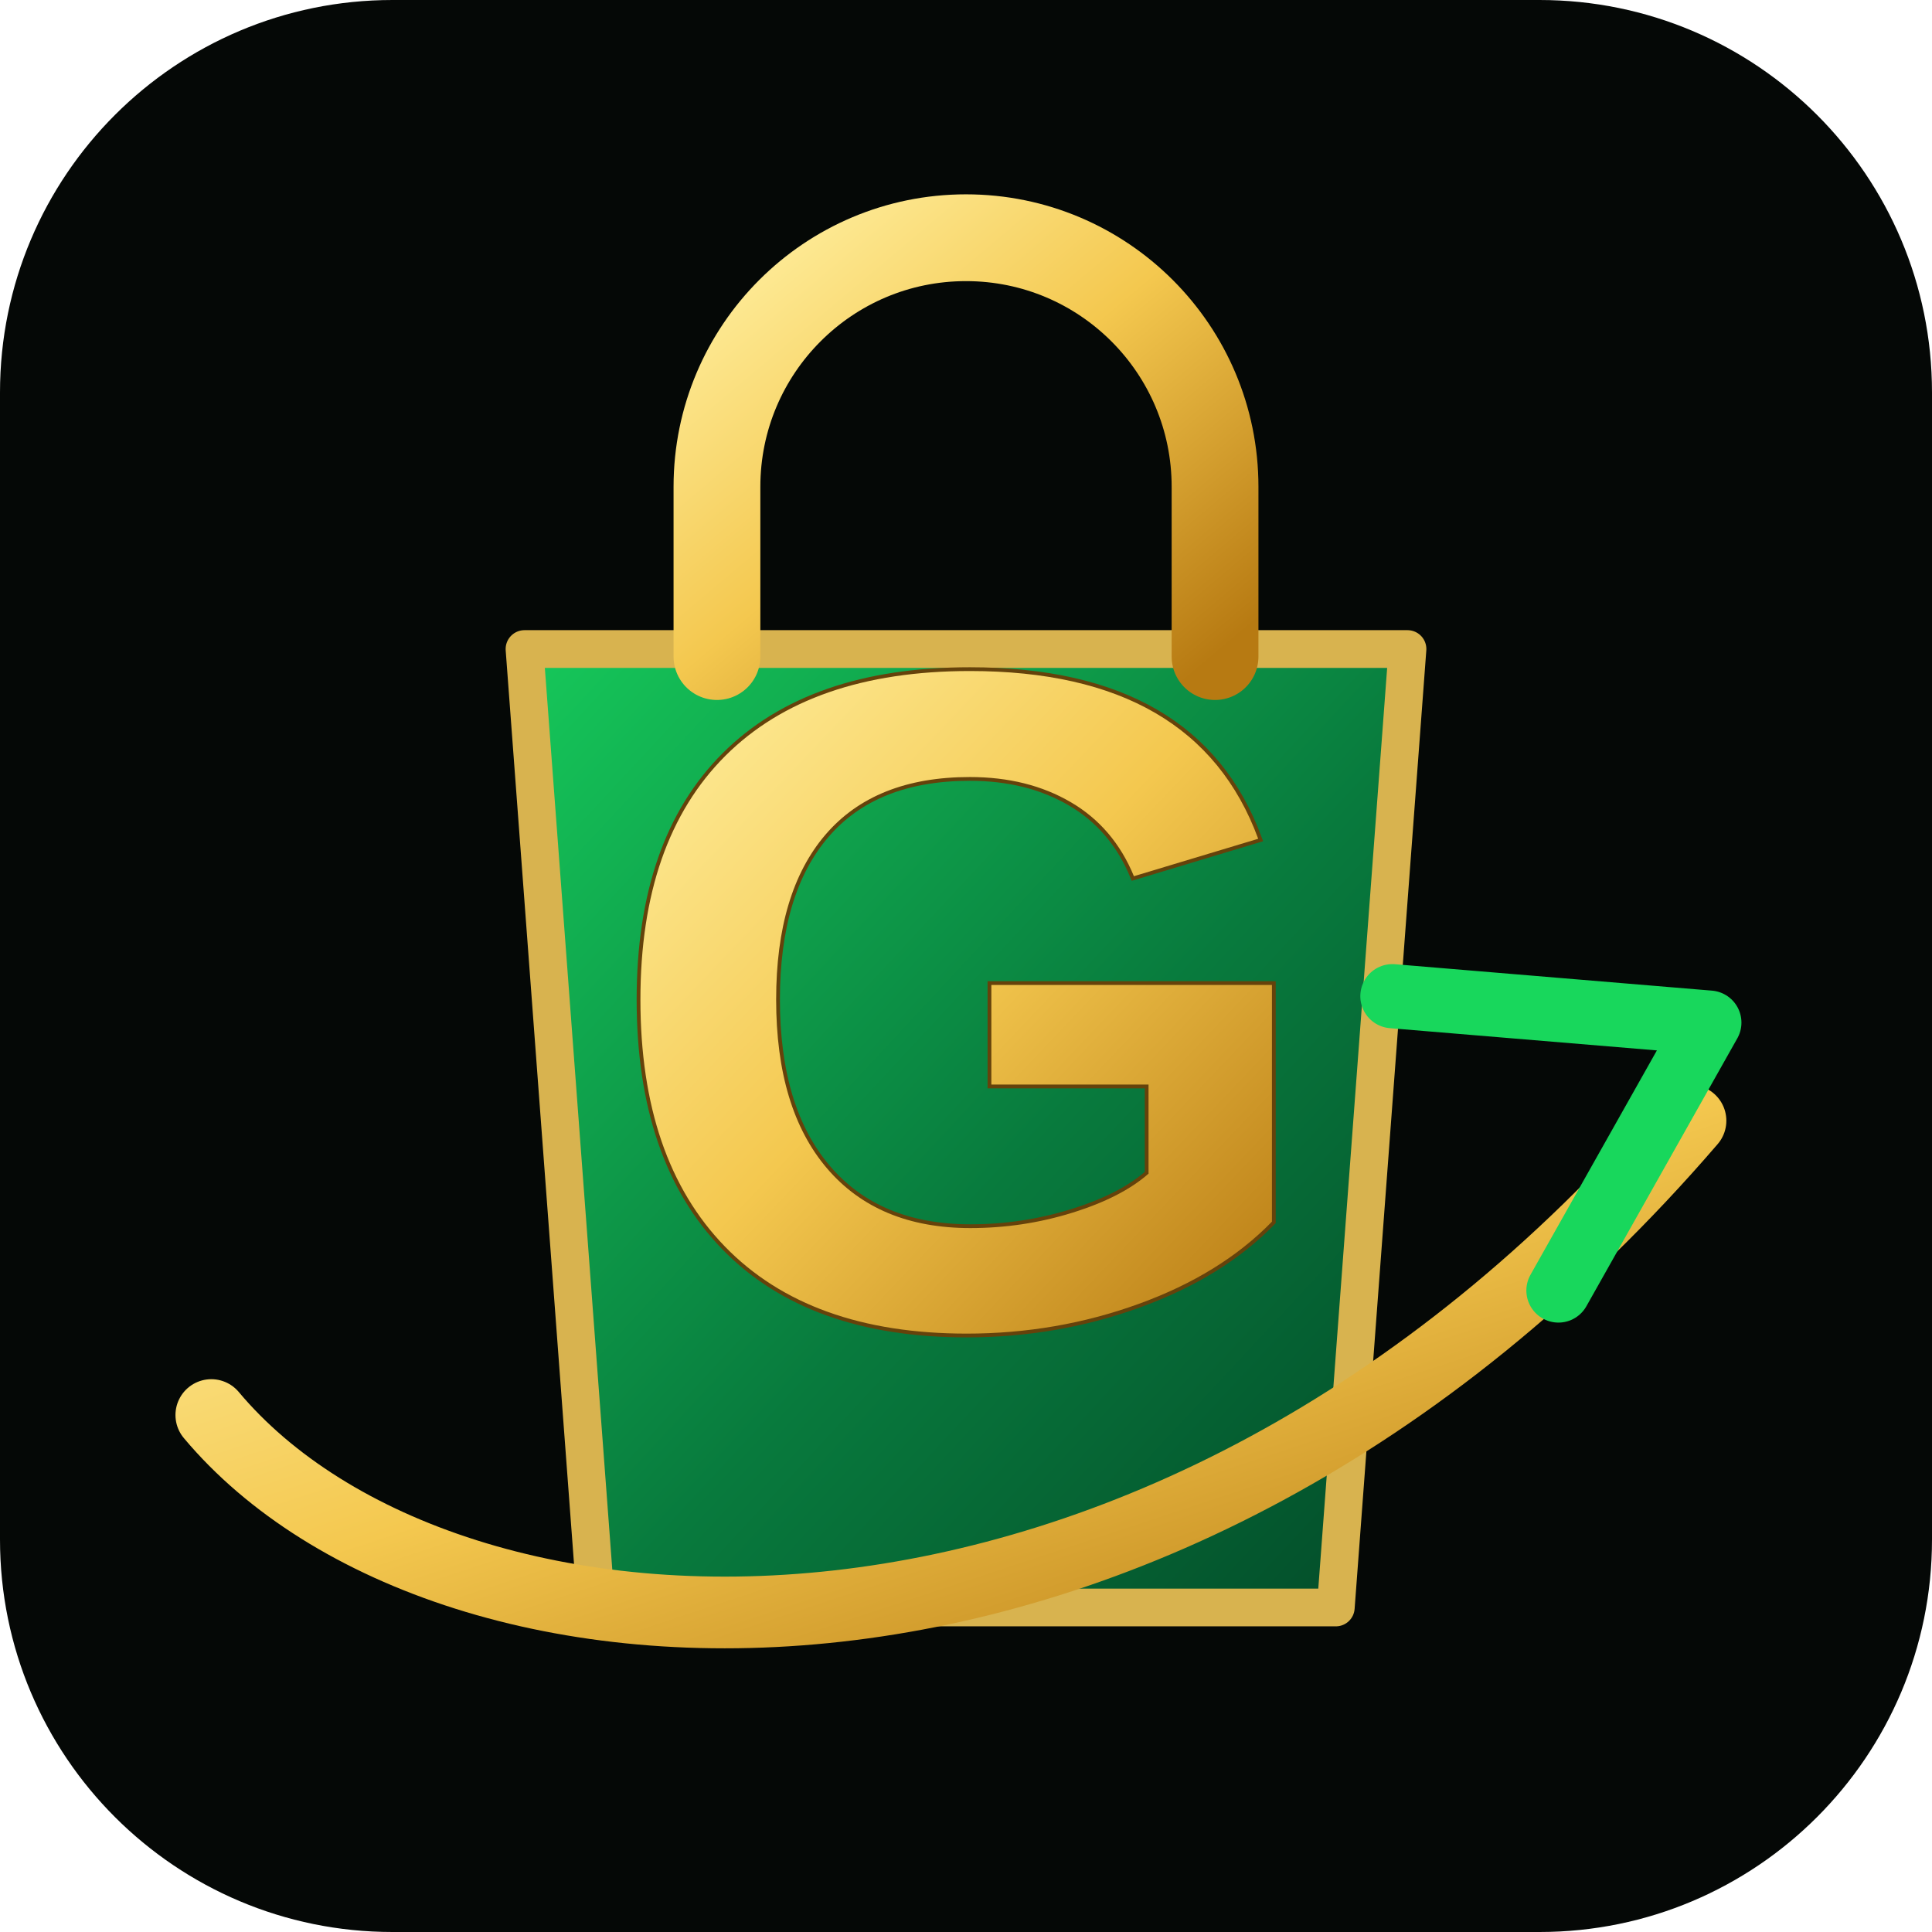
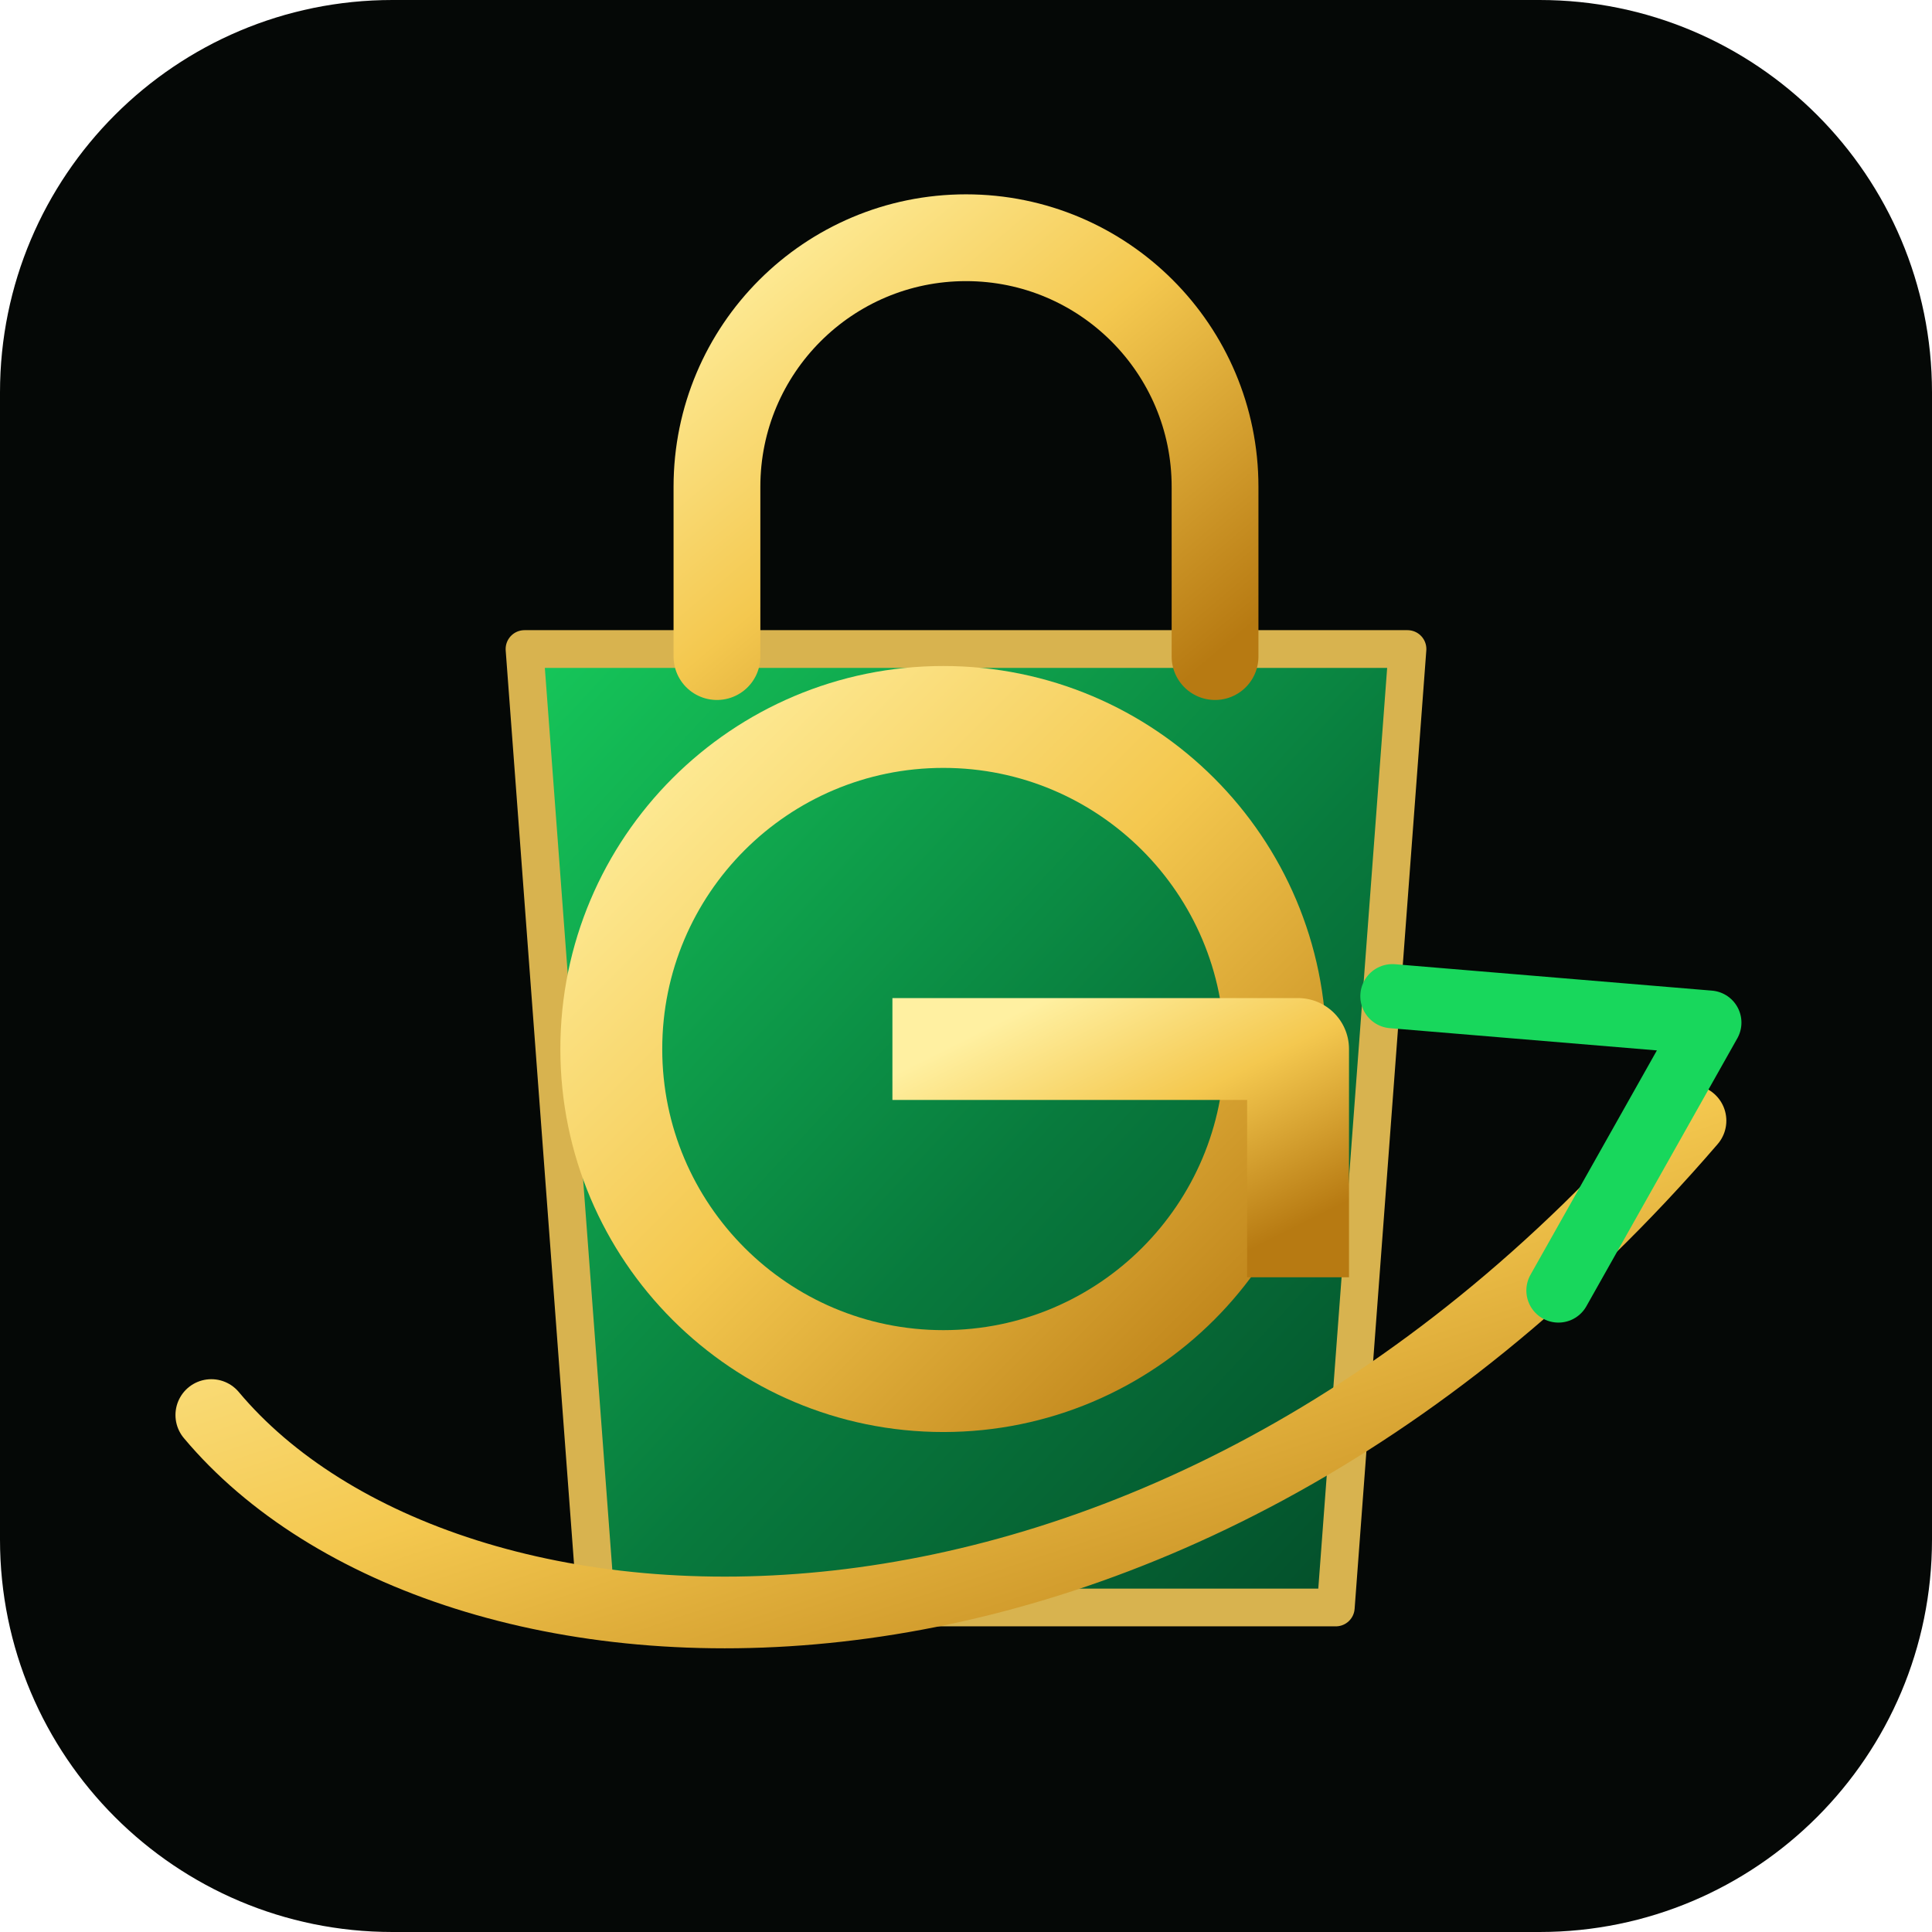
<svg xmlns="http://www.w3.org/2000/svg" viewBox="0 0 512 512">
  <defs>
    <linearGradient id="green" x1="0" y1="0" x2="1" y2="1">
      <stop offset="0" stop-color="#16c85a" />
      <stop offset=".55" stop-color="#087a3d" />
      <stop offset="1" stop-color="#034b29" />
    </linearGradient>
    <linearGradient id="gold" x1="0" y1="0" x2="1" y2="1">
      <stop offset="0" stop-color="#fff0a1" />
      <stop offset=".48" stop-color="#f4c84f" />
      <stop offset="1" stop-color="#b77a12" />
    </linearGradient>
  </defs>
  <rect width="512" height="512" rx="104" fill="#050806" />
  <path d="M139 172h234l-19 254H158z" fill="url(#green)" stroke="#d8b34f" stroke-width="10" stroke-linejoin="round" />
  <path d="M190 174v-45a66 66 0 0 1 132 0v45" fill="none" stroke="url(#gold)" stroke-width="23" stroke-linecap="round" />
-   <text x="256" y="351" text-anchor="middle" font-family="Arial, Helvetica, sans-serif" font-size="248" font-weight="900" fill="url(#gold)" stroke="#65420b" stroke-width="2" paint-order="stroke">G</text>
+   <circle cx="250" cy="278" r="88" fill="none" stroke="url(#gold)" stroke-width="27" />
+   <path d="M267 176h120v91H267z" fill="url(#bag)" />
+   <path d="M250 278h94v47" fill="none" stroke="url(#gold)" stroke-width="27" stroke-linecap="square" stroke-linejoin="round" />
  <path d="M56 375c62 74 250 87 392-78" fill="none" stroke="url(#gold)" stroke-width="19" stroke-linecap="round" />
  <path d="M369 264l84 7-40 71" fill="none" stroke="#18d75c" stroke-width="17" stroke-linecap="round" stroke-linejoin="round" />
</svg>
